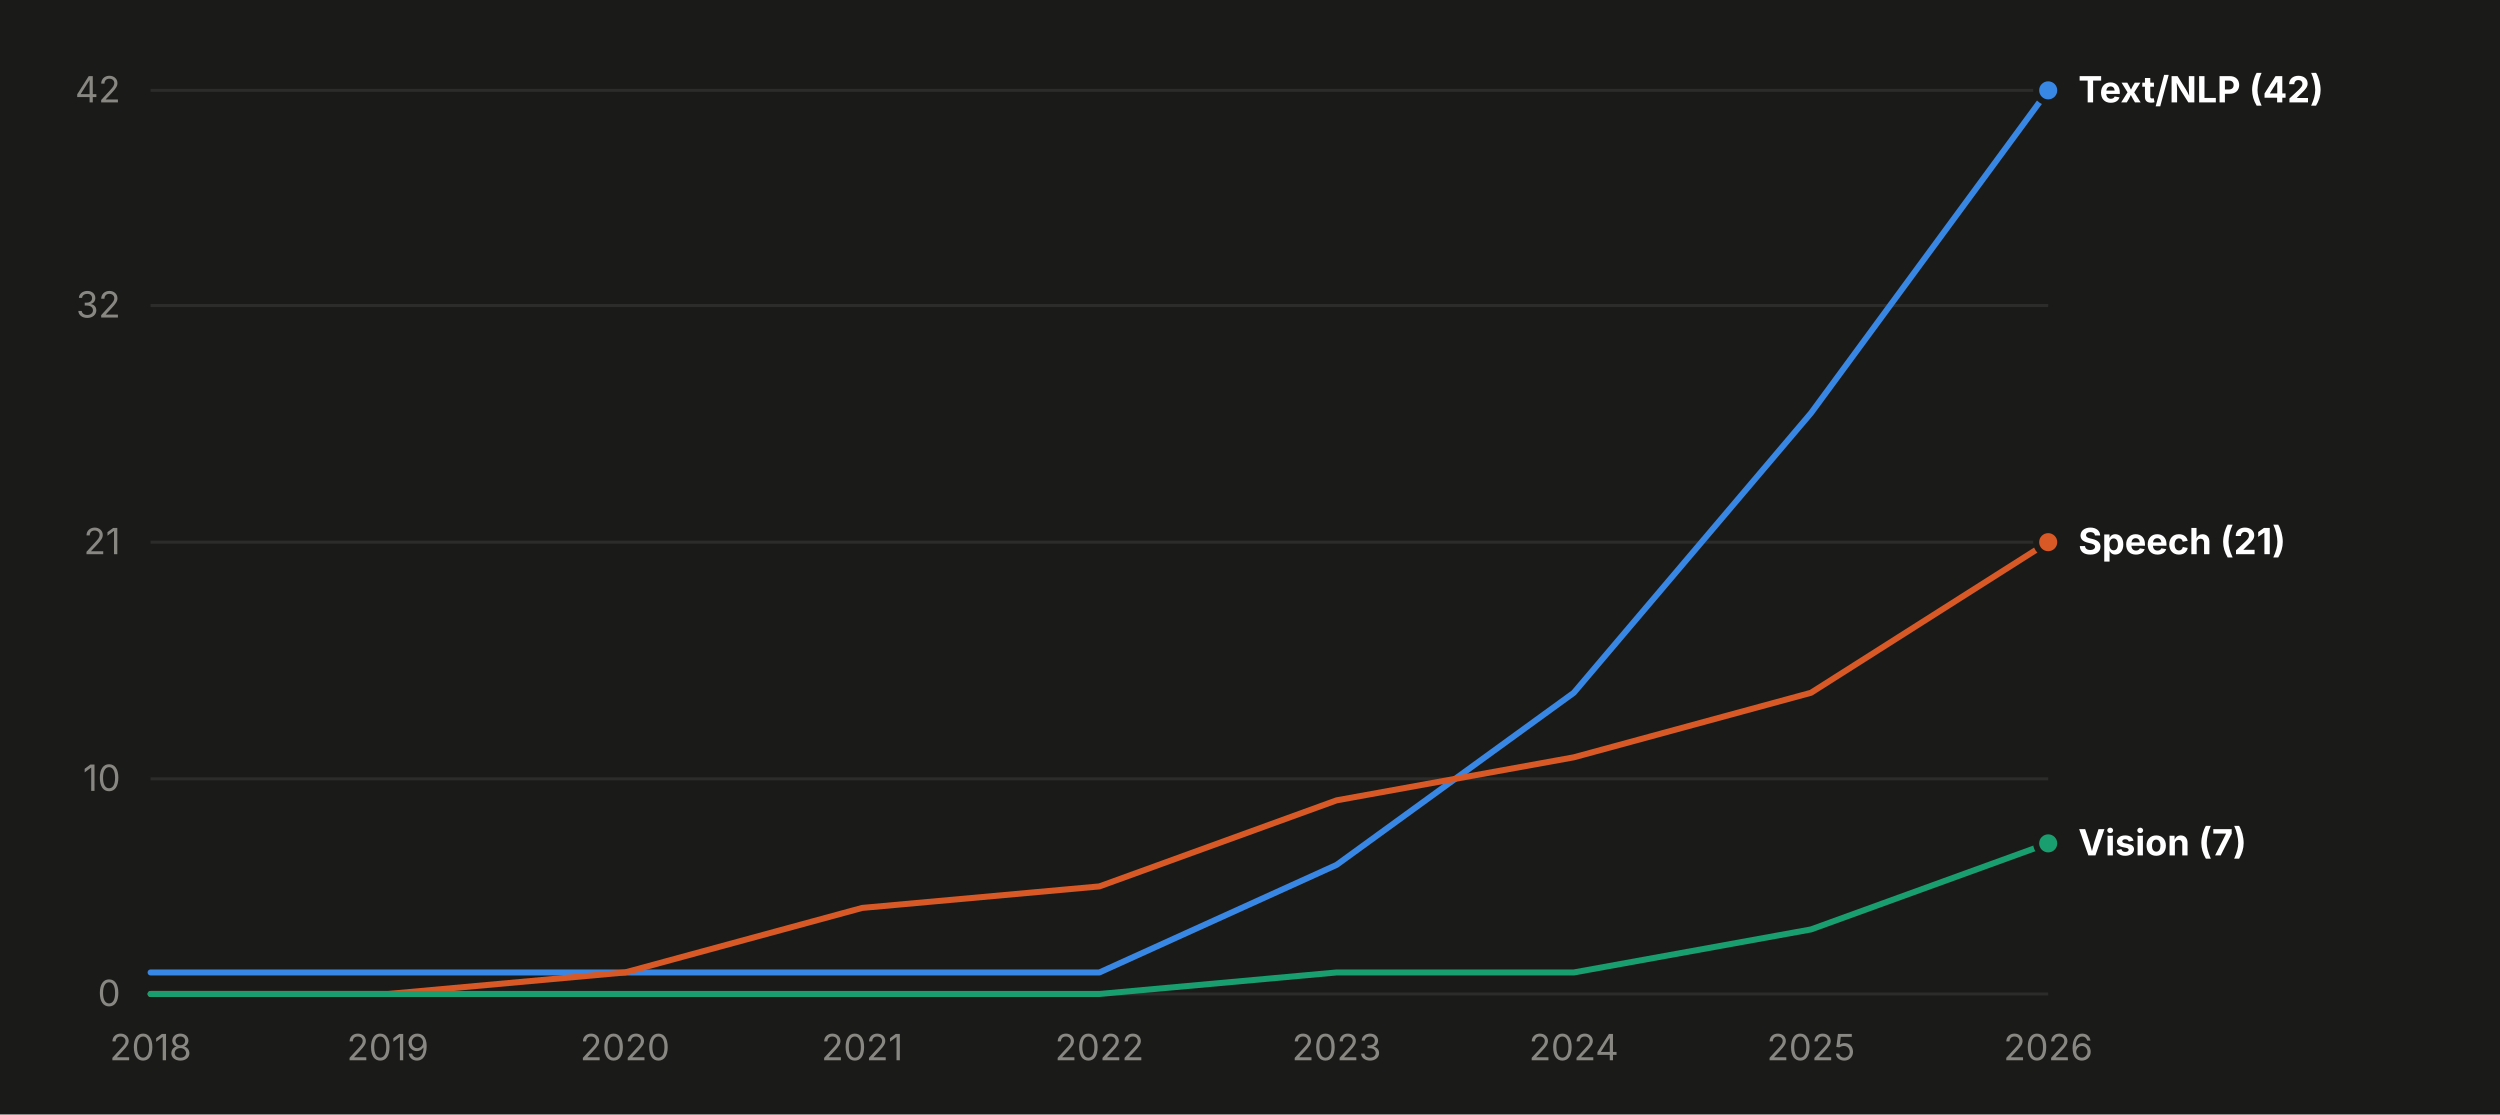
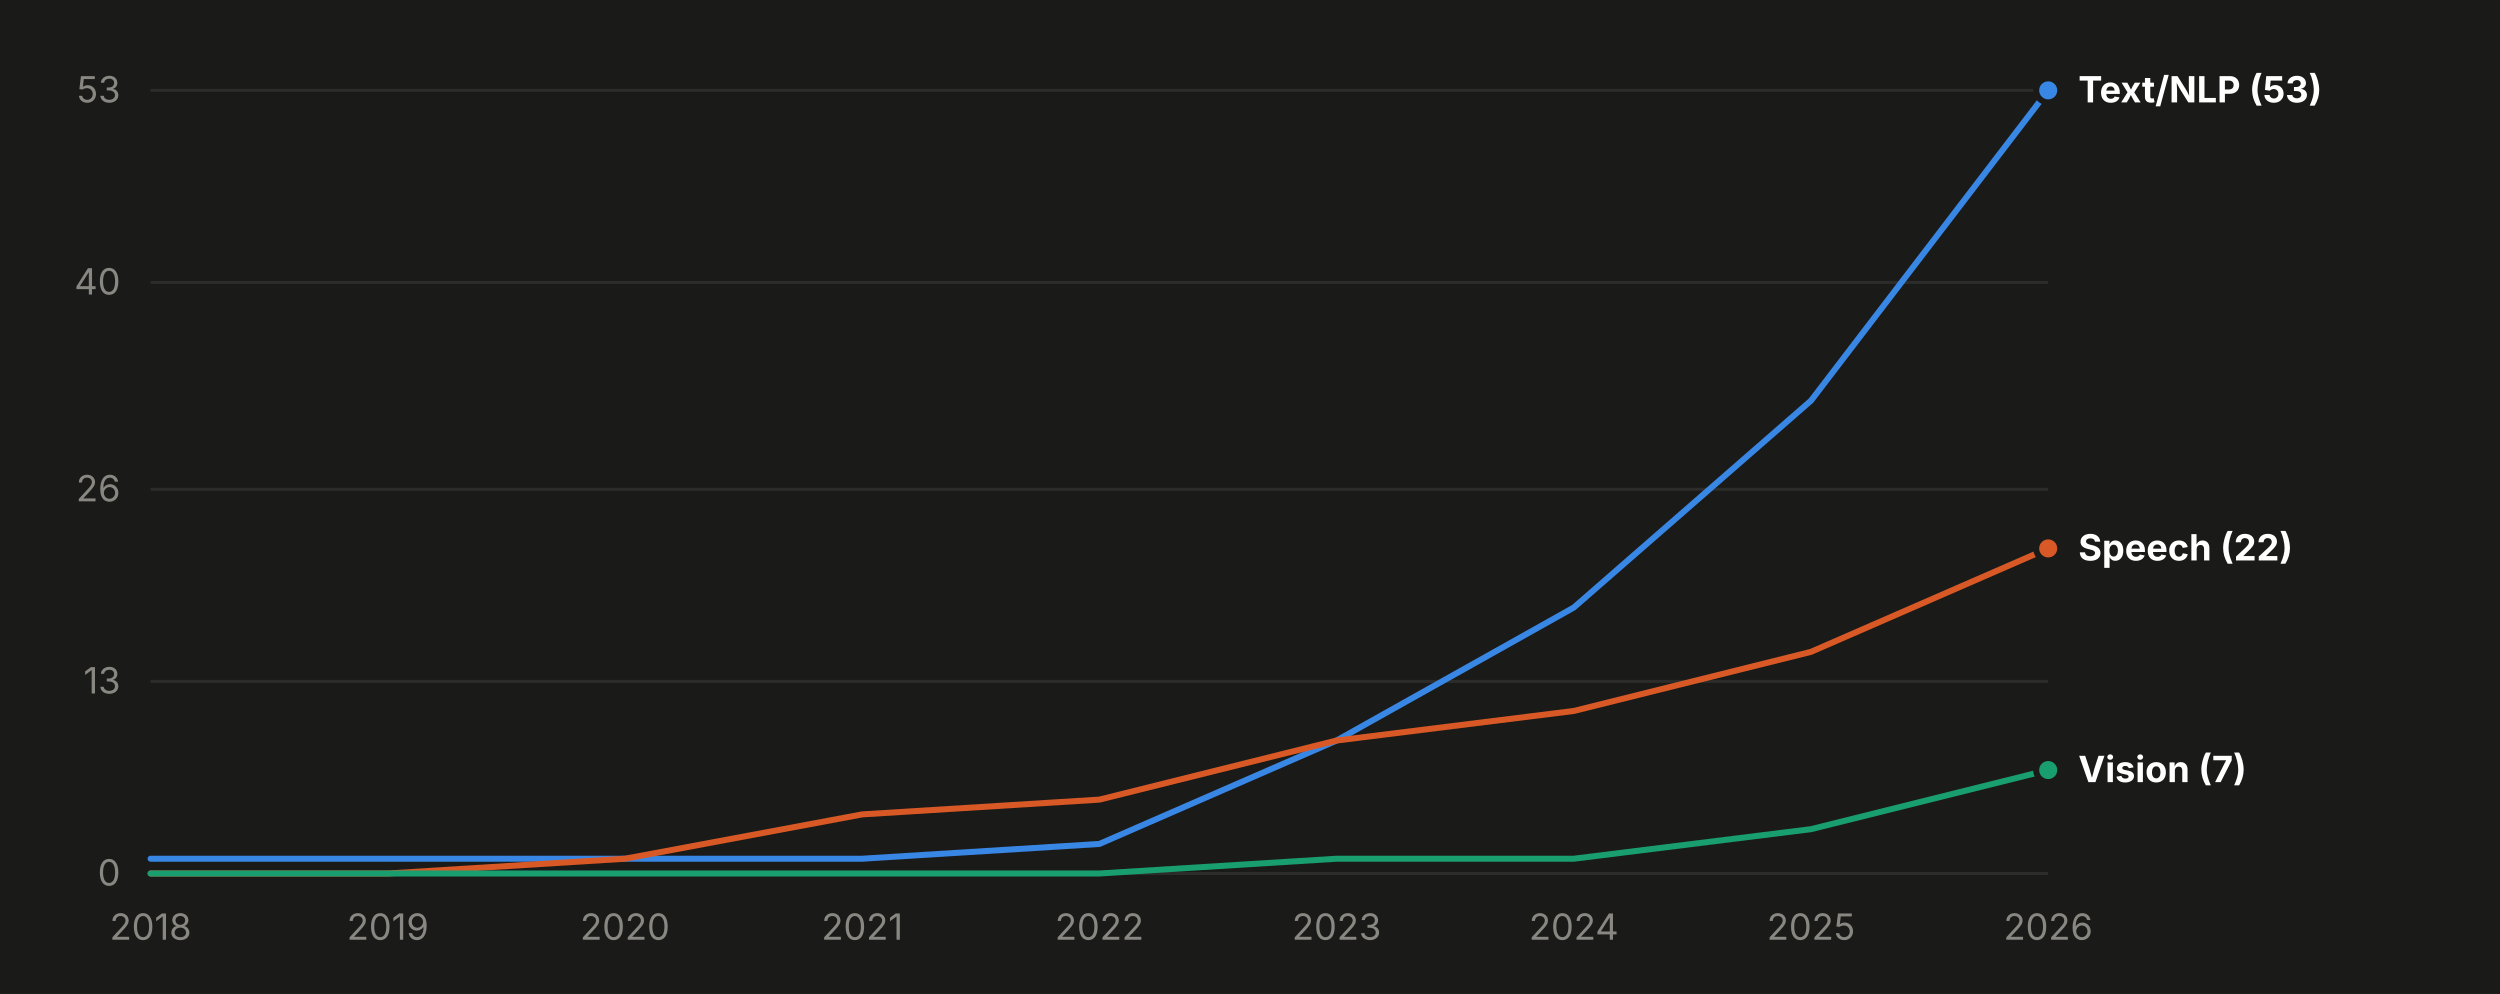
- <svg xmlns="http://www.w3.org/2000/svg" width="830" height="370" viewBox="0 0 830 370">
-   <rect width="830" height="370" fill="#1a1a19" />
-   <style>text{font-family:"Segoe UI",Inter,Arial,sans-serif;fill:#ffffff}.title{font-size:22px;font-weight:700}.sub{font-size:12px;fill:#c3c2b7}.muted{font-size:11px;fill:#898781}.stat-label{font-size:12px;fill:#c3c2b7;font-weight:600}.stat-value{font-size:28px;font-weight:700}.axis{font-size:12px;fill:#898781}.grid{stroke:#2c2c2a;stroke-width:1}.legend{font-size:12px;fill:#c3c2b7}.endlabel{font-size:12px;font-weight:700}</style>
-   <line x1="50" y1="330.0" x2="680" y2="330.0" class="grid" />
-   <text x="40" y="334.0" text-anchor="end" class="axis">0</text>
-   <line x1="50" y1="258.571" x2="680" y2="258.571" class="grid" />
-   <text x="40" y="262.571" text-anchor="end" class="axis">10</text>
-   <line x1="50" y1="180.0" x2="680" y2="180.0" class="grid" />
-   <text x="40" y="184.0" text-anchor="end" class="axis">21</text>
-   <line x1="50" y1="101.429" x2="680" y2="101.429" class="grid" />
-   <text x="40" y="105.429" text-anchor="end" class="axis">32</text>
+ <svg xmlns="http://www.w3.org/2000/svg" width="830" height="330" viewBox="0 0 830 330">
+   <rect width="830" height="330" fill="#1a1a19" />
+   <style>text{font-family:"Segoe UI",Inter,Arial,sans-serif;fill:#ffffff}.title{font-size:22px;font-weight:700}.sub{font-size:12px;fill:#c3c2b7}.muted{font-size:11px;fill:#898781}.axis{font-size:12px;fill:#898781}.grid{stroke:#2c2c2a;stroke-width:1}.legend{font-size:12px;fill:#c3c2b7}.endlabel{font-size:12px;font-weight:700}</style>
+   <line x1="50" y1="290.0" x2="680" y2="290.0" class="grid" />
+   <text x="40" y="294.0" text-anchor="end" class="axis">0</text>
+   <line x1="50" y1="226.226" x2="680" y2="226.226" class="grid" />
+   <text x="40" y="230.226" text-anchor="end" class="axis">13</text>
+   <line x1="50" y1="162.453" x2="680" y2="162.453" class="grid" />
+   <text x="40" y="166.453" text-anchor="end" class="axis">26</text>
+   <line x1="50" y1="93.774" x2="680" y2="93.774" class="grid" />
+   <text x="40" y="97.774" text-anchor="end" class="axis">40</text>
  <line x1="50" y1="30.0" x2="680" y2="30.0" class="grid" />
-   <text x="40" y="34.0" text-anchor="end" class="axis">42</text>
-   <text x="50.0" y="352" text-anchor="middle" class="axis">2018</text>
-   <text x="128.75" y="352" text-anchor="middle" class="axis">2019</text>
-   <text x="207.5" y="352" text-anchor="middle" class="axis">2020</text>
-   <text x="286.25" y="352" text-anchor="middle" class="axis">2021</text>
-   <text x="365.0" y="352" text-anchor="middle" class="axis">2022</text>
-   <text x="443.75" y="352" text-anchor="middle" class="axis">2023</text>
-   <text x="522.5" y="352" text-anchor="middle" class="axis">2024</text>
-   <text x="601.25" y="352" text-anchor="middle" class="axis">2025</text>
-   <text x="680.0" y="352" text-anchor="middle" class="axis">2026</text>
-   <polyline points="50.0,322.857 128.75,322.857 207.5,322.857 286.25,322.857 365.0,322.857 443.75,287.143 522.5,230.0 601.25,137.143 680.0,30.0" fill="none" stroke="#3987e5" stroke-width="2" stroke-linejoin="round" stroke-linecap="round" />
+   <text x="40" y="34.0" text-anchor="end" class="axis">53</text>
+   <text x="50.0" y="312" text-anchor="middle" class="axis">2018</text>
+   <text x="128.75" y="312" text-anchor="middle" class="axis">2019</text>
+   <text x="207.5" y="312" text-anchor="middle" class="axis">2020</text>
+   <text x="286.25" y="312" text-anchor="middle" class="axis">2021</text>
+   <text x="365.0" y="312" text-anchor="middle" class="axis">2022</text>
+   <text x="443.75" y="312" text-anchor="middle" class="axis">2023</text>
+   <text x="522.5" y="312" text-anchor="middle" class="axis">2024</text>
+   <text x="601.25" y="312" text-anchor="middle" class="axis">2025</text>
+   <text x="680.0" y="312" text-anchor="middle" class="axis">2026</text>
+   <polyline points="50.0,285.094 128.75,285.094 207.5,285.094 286.25,285.094 365.0,280.189 443.75,245.849 522.5,201.698 601.25,133.019 680.0,30.0" fill="none" stroke="#3987e5" stroke-width="2" stroke-linejoin="round" stroke-linecap="round" />
  <circle cx="680.0" cy="30.0" r="4" fill="#3987e5" stroke="#1a1a19" stroke-width="2" />
-   <text x="690.0" y="34.0" class="endlabel" fill="#3987e5">Text/NLP (42)</text>
-   <polyline points="50.0,330.0 128.75,330.0 207.5,322.857 286.25,301.429 365.0,294.286 443.75,265.714 522.5,251.429 601.25,230.0 680.0,180.0" fill="none" stroke="#d95926" stroke-width="2" stroke-linejoin="round" stroke-linecap="round" />
-   <circle cx="680.0" cy="180.0" r="4" fill="#d95926" stroke="#1a1a19" stroke-width="2" />
-   <text x="690.0" y="184.0" class="endlabel" fill="#d95926">Speech (21)</text>
-   <polyline points="50.0,330.0 128.75,330.0 207.5,330.0 286.25,330.0 365.0,330.0 443.75,322.857 522.5,322.857 601.25,308.571 680.0,280.0" fill="none" stroke="#199e70" stroke-width="2" stroke-linejoin="round" stroke-linecap="round" />
-   <circle cx="680.0" cy="280.0" r="4" fill="#199e70" stroke="#1a1a19" stroke-width="2" />
-   <text x="690.0" y="284.0" class="endlabel" fill="#199e70">Vision (7)</text>
+   <text x="690.0" y="34.0" class="endlabel" fill="#3987e5">Text/NLP (53)</text>
+   <polyline points="50.0,290.0 128.75,290.0 207.5,285.094 286.25,270.377 365.0,265.472 443.75,245.849 522.5,236.038 601.25,216.415 680.0,182.075" fill="none" stroke="#d95926" stroke-width="2" stroke-linejoin="round" stroke-linecap="round" />
+   <circle cx="680.0" cy="182.075" r="4" fill="#d95926" stroke="#1a1a19" stroke-width="2" />
+   <text x="690.0" y="186.075" class="endlabel" fill="#d95926">Speech (22)</text>
+   <polyline points="50.0,290.0 128.75,290.0 207.5,290.0 286.25,290.0 365.0,290.0 443.75,285.094 522.5,285.094 601.25,275.283 680.0,255.66" fill="none" stroke="#199e70" stroke-width="2" stroke-linejoin="round" stroke-linecap="round" />
+   <circle cx="680.0" cy="255.66" r="4" fill="#199e70" stroke="#1a1a19" stroke-width="2" />
+   <text x="690.0" y="259.66" class="endlabel" fill="#199e70">Vision (7)</text>
</svg>
